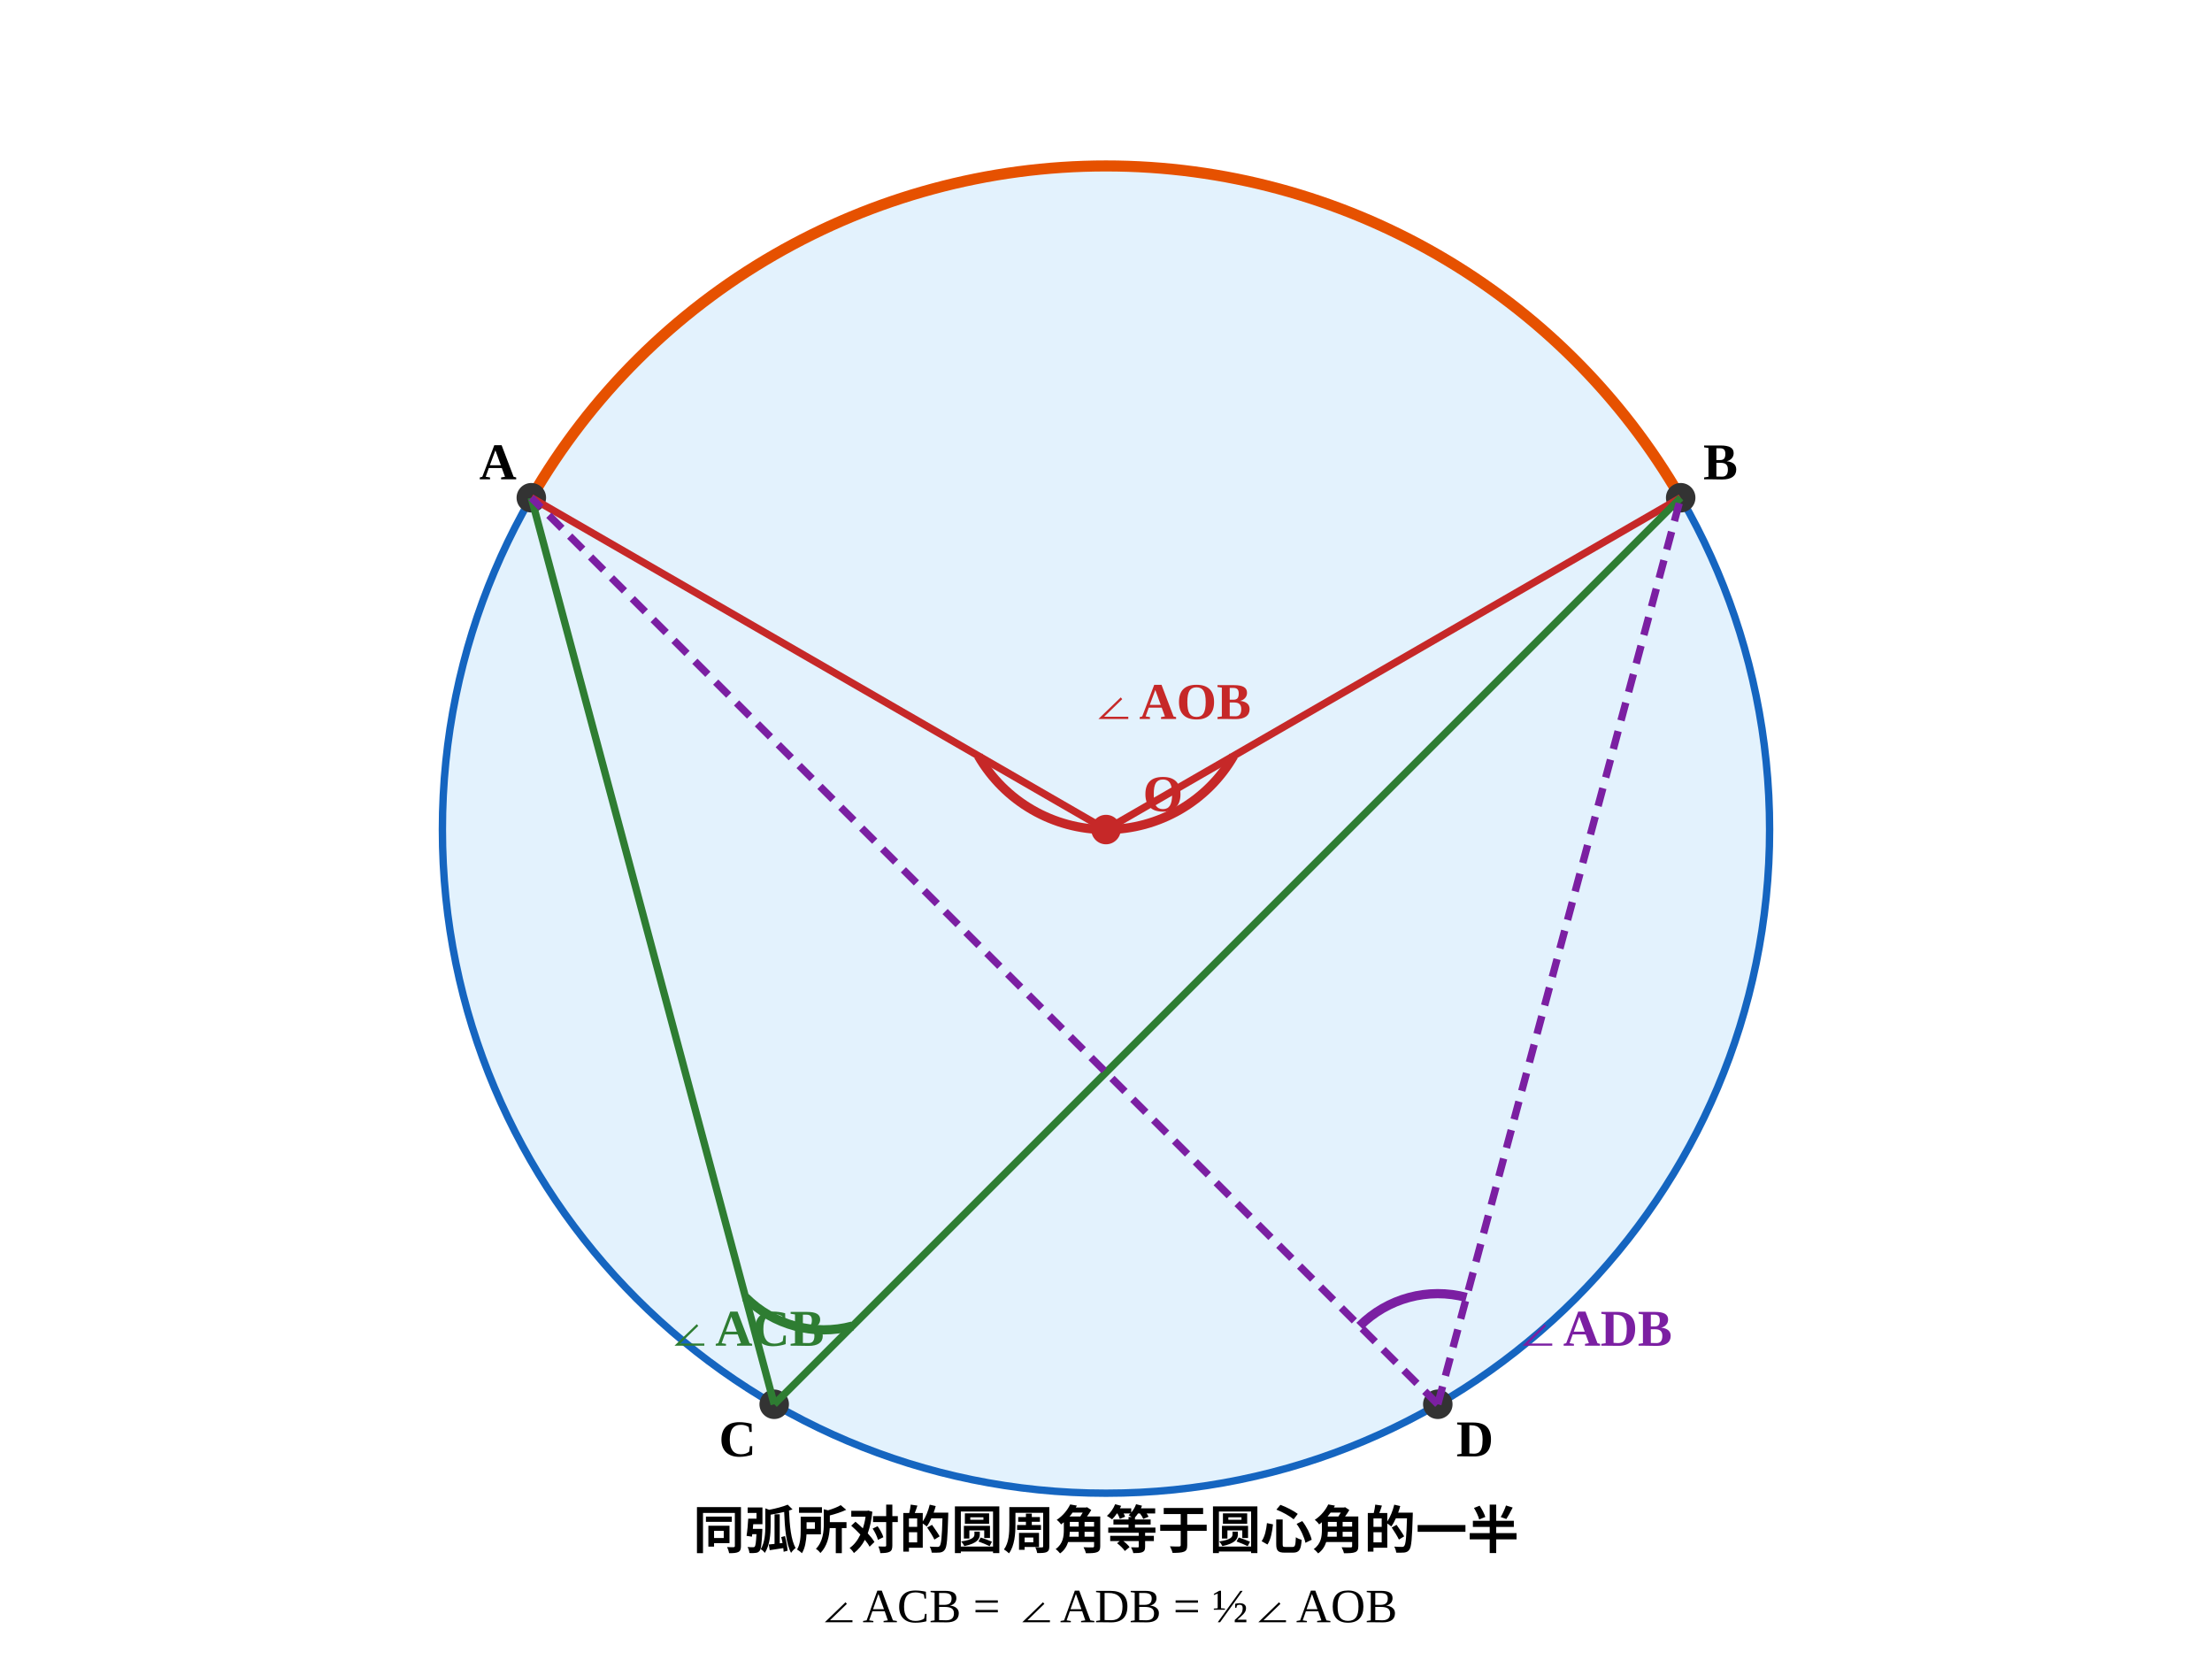
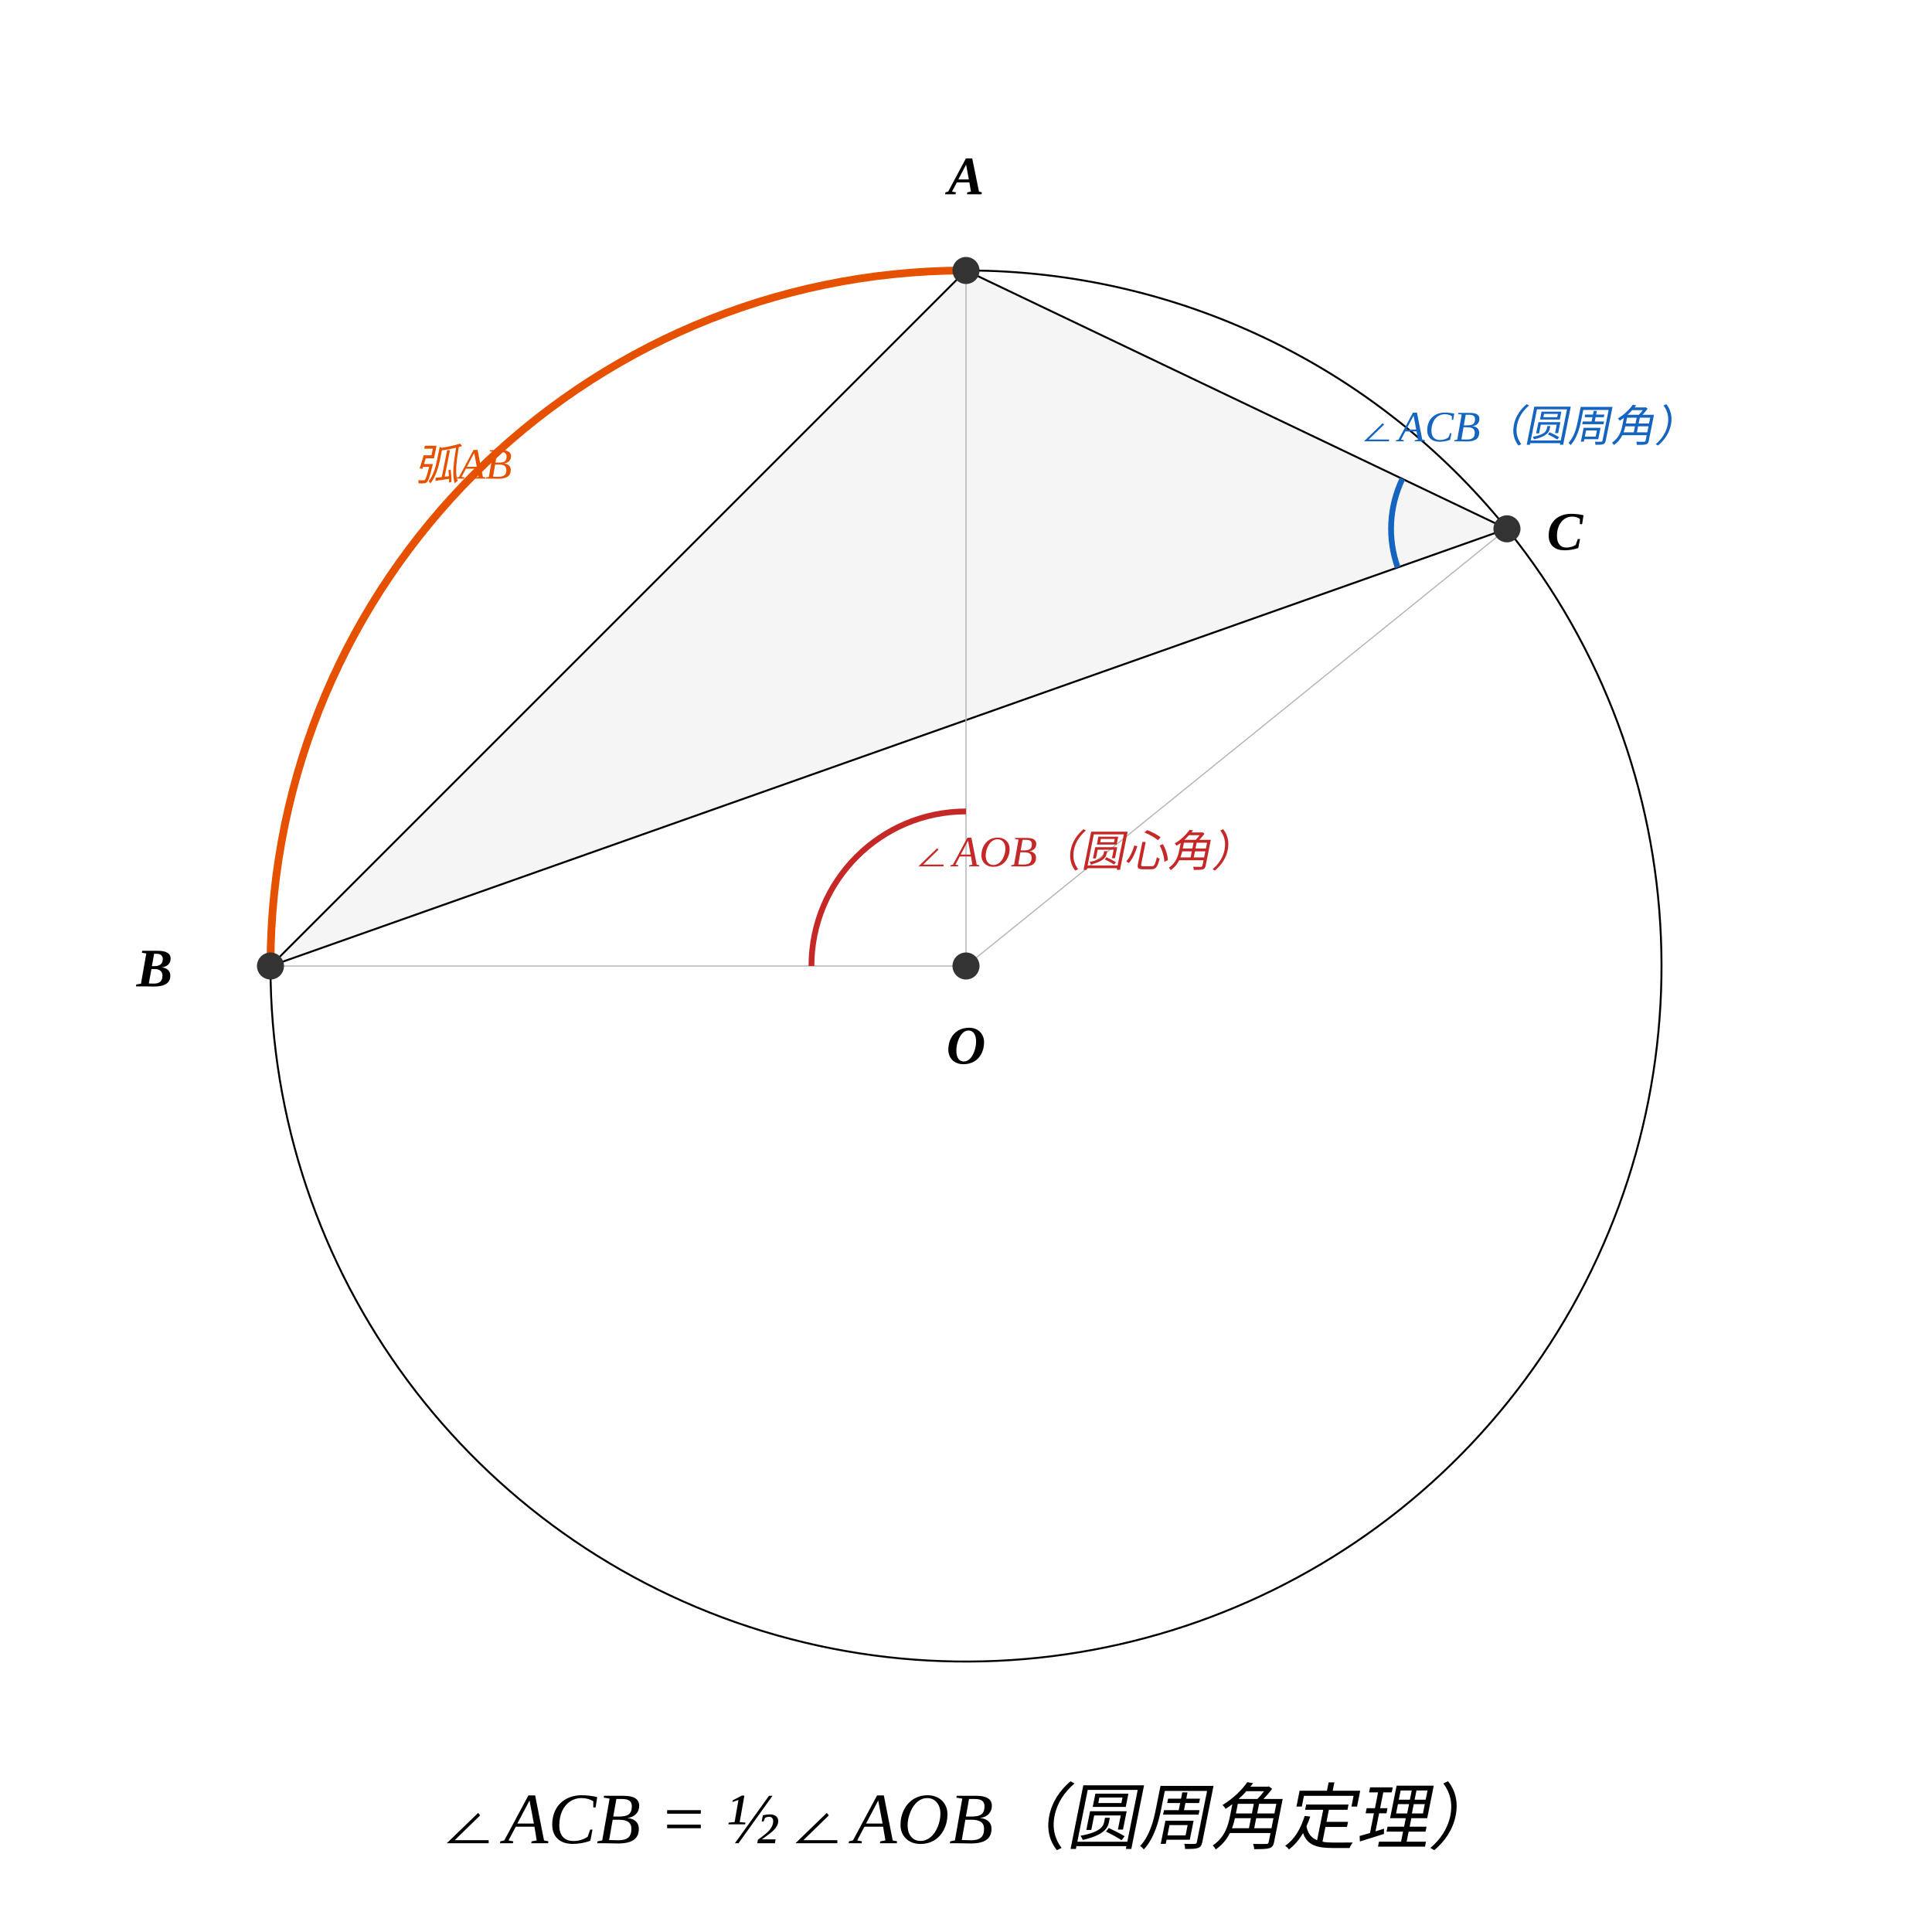
- <svg xmlns="http://www.w3.org/2000/svg" viewBox="0 0 600 450" width="600" height="450">
-   <circle cx="300" cy="225" r="180" fill="#e3f2fd" stroke="#1565c0" stroke-width="2" />
-   <circle cx="300" cy="225" r="4" fill="#c62828" />
-   <text x="310" y="220" font-size="14" font-weight="bold" fill="#c62828">O</text>
-   <path d="M 144.12,135 A 180,180 0 0,1 455.88,135" fill="none" stroke="#e65100" stroke-width="3" />
-   <circle cx="144.12" cy="135" r="4" fill="#333" />
-   <circle cx="455.88" cy="135" r="4" fill="#333" />
-   <text x="130" y="130" font-size="14" font-weight="bold">A</text>
-   <text x="462" y="130" font-size="14" font-weight="bold">B</text>
-   <line x1="300" y1="225" x2="144.12" y2="135" stroke="#c62828" stroke-width="2" />
-   <line x1="300" y1="225" x2="455.88" y2="135" stroke="#c62828" stroke-width="2" />
-   <path d="M 265.36,205 A 40,40 0 0,0 334.64,205" fill="none" stroke="#c62828" stroke-width="2.5" />
-   <text x="295" y="195" font-size="14" font-weight="bold" fill="#c62828">∠AOB</text>
-   <circle cx="210" cy="380.88" r="4" fill="#333" />
-   <text x="195" y="395" font-size="14" font-weight="bold">C</text>
-   <line x1="210" y1="380.88" x2="144.12" y2="135" stroke="#2e7d32" stroke-width="2" />
-   <line x1="210" y1="380.88" x2="455.88" y2="135" stroke="#2e7d32" stroke-width="2" />
-   <path d="M 202.23,351.90 A 30,30 0 0,0 231.21,359.67" fill="none" stroke="#2e7d32" stroke-width="2.5" />
-   <text x="180" y="365" font-size="14" font-weight="bold" fill="#2e7d32">∠ACB</text>
-   <circle cx="390" cy="380.88" r="4" fill="#333" />
-   <text x="395" y="395" font-size="14" font-weight="bold">D</text>
-   <line x1="390" y1="380.88" x2="144.12" y2="135" stroke="#7b1fa2" stroke-width="2" stroke-dasharray="5,3" />
-   <line x1="390" y1="380.88" x2="455.88" y2="135" stroke="#7b1fa2" stroke-width="2" stroke-dasharray="5,3" />
-   <path d="M 368.79,359.67 A 30,30 0 0,1 397.77,351.90" fill="none" stroke="#7b1fa2" stroke-width="2.5" />
-   <text x="410" y="365" font-size="14" font-weight="bold" fill="#7b1fa2">∠ADB</text>
-   <text x="300" y="420" font-size="14" text-anchor="middle" font-weight="bold">同弧所对的圆周角等于圆心角的一半</text>
-   <text x="300" y="440" font-size="13" text-anchor="middle">∠ACB = ∠ADB = ½∠AOB</text>
+ <svg xmlns="http://www.w3.org/2000/svg" width="500mm" height="500mm" viewBox="0 0 500 500" version="1.1">
+   <path d="M249.60,70.00  a180.00,180.00 0 0,0 -179.60,179.60" fill="none" stroke="#000000" stroke-width="0.50" />
+   <path d="M70.00,250.40  a180.00,180.00 0 1,0 320.25,-113.23" fill="none" stroke="#000000" stroke-width="0.50" />
+   <path d="M389.75,136.55  a180.00,180.00 0 0,0 -139.35,-66.55" fill="none" stroke="#000000" stroke-width="0.50" />
+   <path d="M250.00,70.00 L 70.00,250.00 L 390.00,136.86 z" fill="#F5F5F5" stroke="none" />
+   <line x1="249.72" y1="70.28" x2="70.28" y2="249.72" style="stroke:#000000; stroke-width:0.50" />
+   <line x1="70.38" y1="249.87" x2="389.62" y2="136.99" style="stroke:#000000; stroke-width:0.50" />
+   <line x1="250.36" y1="70.17" x2="389.64" y2="136.69" style="stroke:#000000; stroke-width:0.50" />
+   <line x1="250.00" y1="249.60" x2="250.00" y2="70.40" style="stroke:#B4B4B4; stroke-width:0.30" />
+   <line x1="249.60" y1="250.00" x2="70.40" y2="250.00" style="stroke:#B4B4B4; stroke-width:0.30" />
+   <line x1="250.31" y1="249.75" x2="389.69" y2="137.11" style="stroke:#B4B4B4; stroke-width:0.30" />
+   <path d="M249.60,70.00  a180.00,180.00 0 0,0 -179.60,179.60" fill="none" stroke="#E65100" stroke-width="2.00" />
+   <path d="M250.00,210.00  a40.00,40.00 0 0,0 -40.00,40.00" fill="none" stroke="#C62828" stroke-width="1.50" />
+   <path d="M362.94,123.93  a29.99,29.99 0 0,0 -1.22,22.92" fill="none" stroke="#1565C0" stroke-width="1.50" />
+   <circle cx="250.00" cy="250.00" r="3.0" fill="#333" stroke="#333" stroke-width="1.0" />
+   <circle cx="250.00" cy="70.00" r="3.0" fill="#333" stroke="#333" stroke-width="1.0" />
+   <circle cx="70.00" cy="250.00" r="3.0" fill="#333" stroke="#333" stroke-width="1.0" />
+   <circle cx="390.00" cy="136.86" r="3.0" fill="#333" stroke="#333" stroke-width="1.0" />
+   <text x="250.00" y="270.00" style="font-size:10.54pt; font-weight:bold; font-style:italic; fill:#000000" text-anchor="middle" dy="5.272">O</text>
+   <text x="250.00" y="45.00" style="font-size:10.54pt; font-weight:bold; font-style:italic; fill:#000000" text-anchor="middle" dy="5.272">A</text>
+   <text x="40.00" y="250.00" style="font-size:10.54pt; font-weight:bold; font-style:italic; fill:#000000" text-anchor="middle" dy="5.272">B</text>
+   <text x="405.00" y="137.00" style="font-size:10.54pt; font-weight:bold; font-style:italic; fill:#000000" text-anchor="middle" dy="5.272">C</text>
+   <text x="120.00" y="120.00" style="font-size:8.44pt; font-style:italic; fill:#E65100" text-anchor="middle" dy="4.218">弧AB</text>
+   <text x="280.00" y="220.00" style="font-size:8.44pt; font-style:italic; fill:#C62828" text-anchor="middle" dy="4.218">∠AOB（圆心角）</text>
+   <text x="395.00" y="110.00" style="font-size:8.44pt; font-style:italic; fill:#1565C0" text-anchor="middle" dy="4.218">∠ACB（圆周角）</text>
+   <text x="250.00" y="470.00" style="font-size:14.06pt; font-style:italic; fill:#000000" text-anchor="middle" dy="7.03">∠ACB = ½∠AOB（圆周角定理）</text>
</svg>
